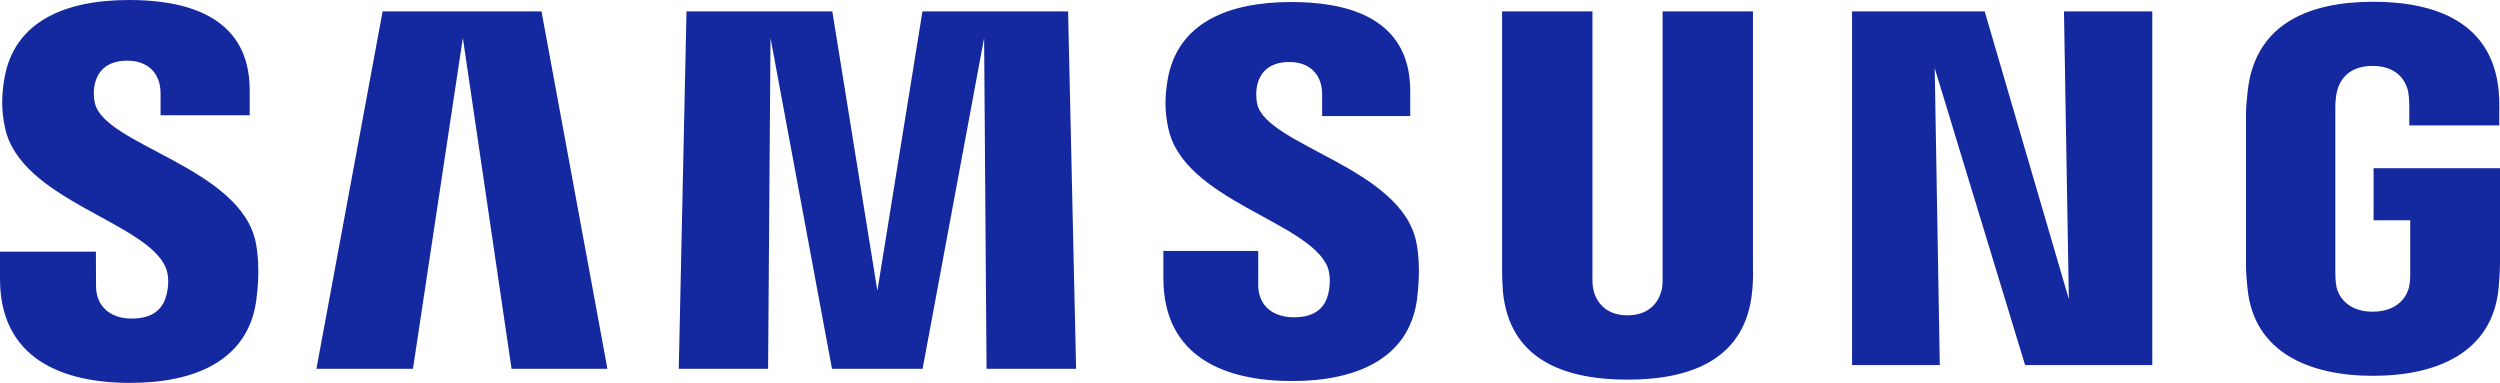
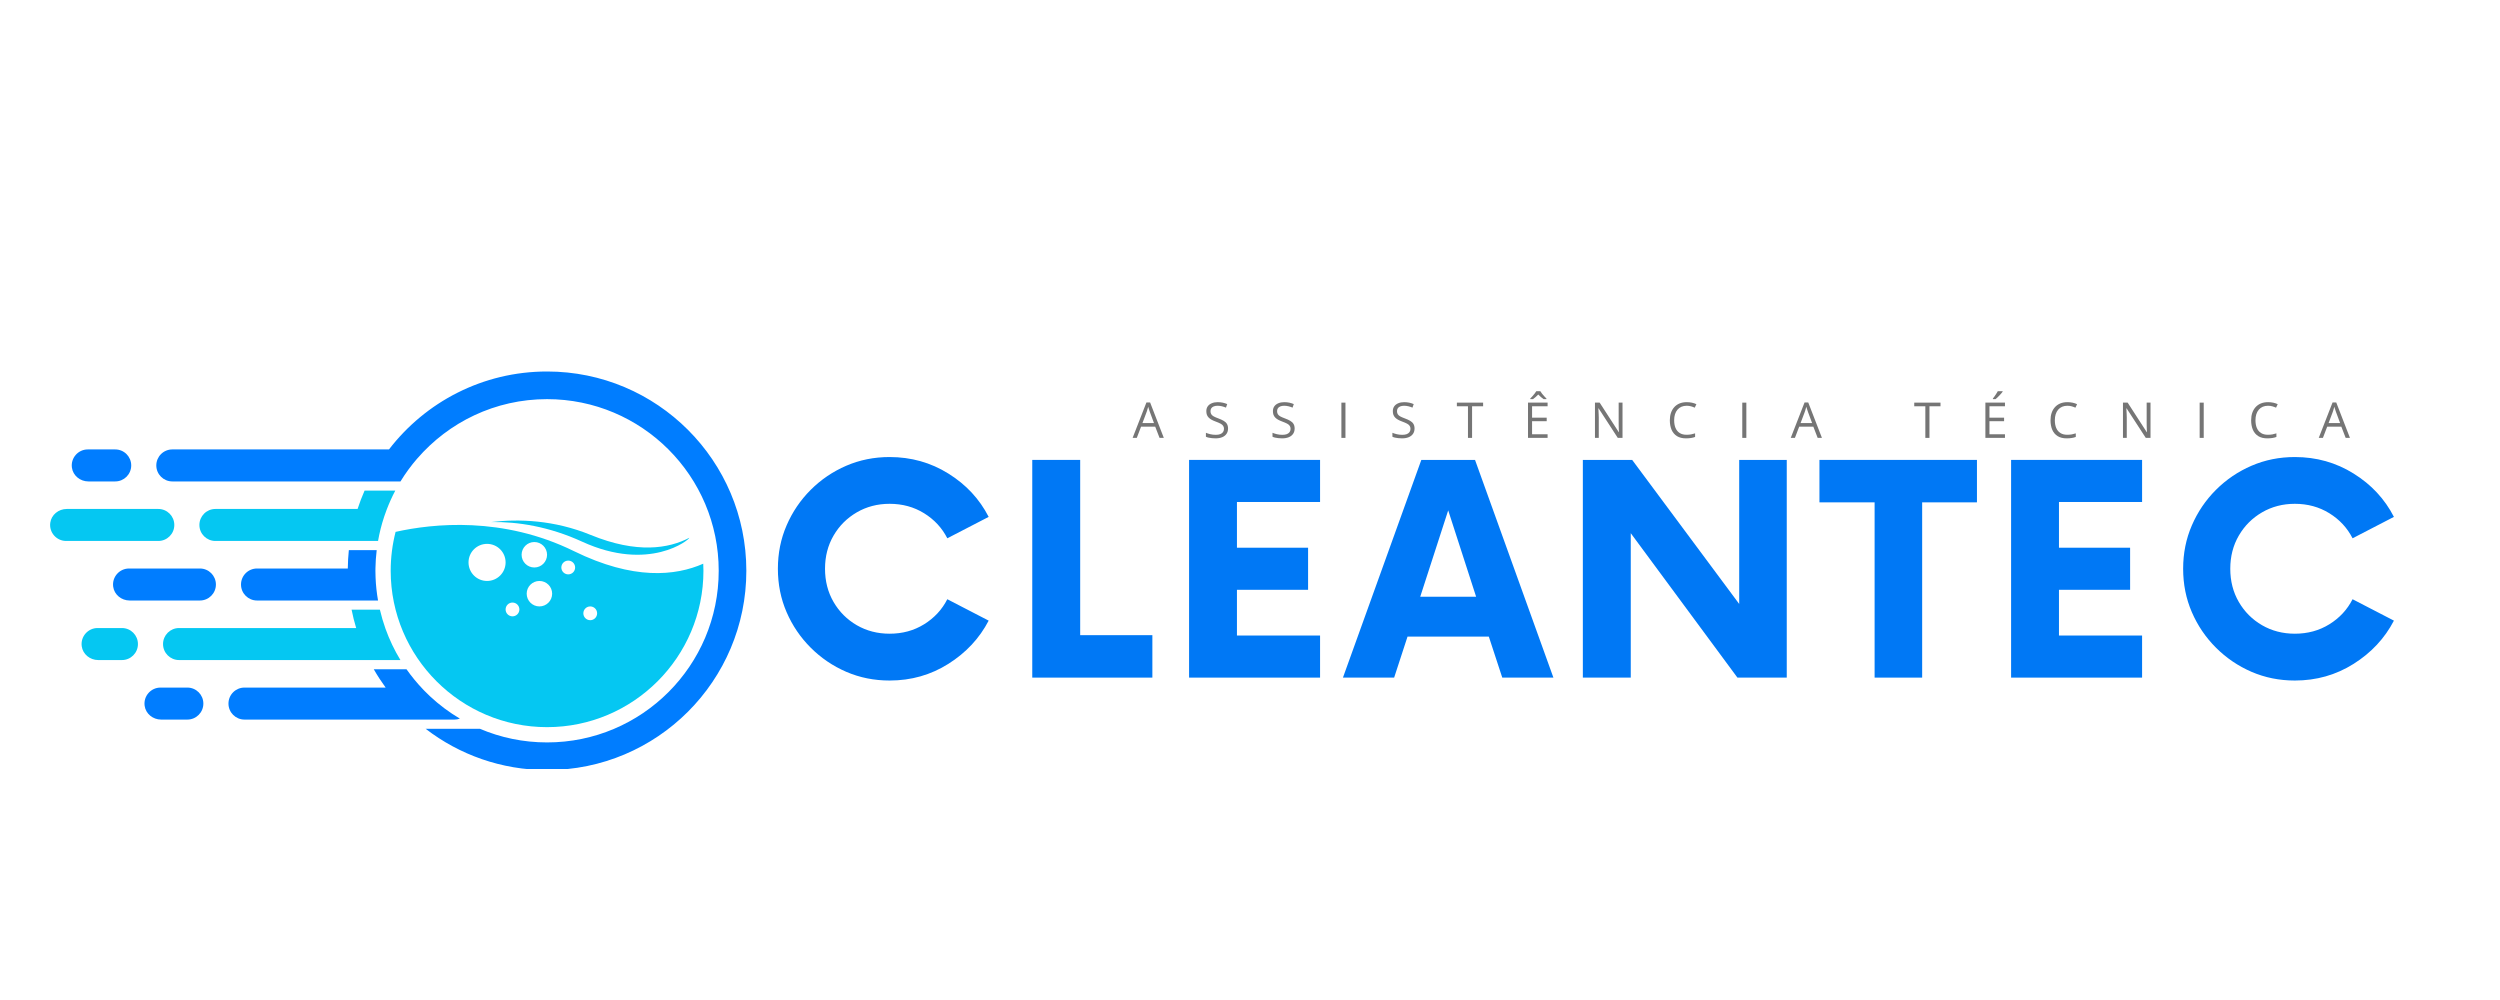
- <svg xmlns="http://www.w3.org/2000/svg" version="1.1" id="svg2" xml:space="preserve" width="7051.402" height="1080" viewBox="0 0 7051.402 1080">
-   <defs id="defs6">
-     <clipPath clipPathUnits="userSpaceOnUse" id="clipPath16">
-       <path d="M 0,166.885 H 628.238 V 0 H 0 Z" id="path14" />
+ <svg xmlns="http://www.w3.org/2000/svg" width="1000" zoomAndPan="magnify" viewBox="0 0 750 300" height="400" preserveAspectRatio="xMidYMid meet" version="1.0">
+   <defs>
+     <g />
+     <clipPath id="3a4b82d5d7">
+       <path d="M 46 111.453 L 223.902 111.453 L 223.902 230.703 L 46 230.703 Z M 46 111.453 " clip-rule="nonzero" />
    </clipPath>
  </defs>
-   <g id="g8" transform="matrix(12.94405,0,0,-12.94405,-540.0362,1620.023)">
-     <g id="g10">
-       <g id="g12" clip-path="url(#clipPath16)">
-         <g id="g18" transform="translate(558.9328,88.5098)">
-           <path d="m 0,0 v -11.358 h 7.982 v -11.269 c 0.025,-1.007 -0.03,-2.093 -0.203,-2.962 -0.317,-2.102 -2.314,-5.681 -7.98,-5.681 -5.632,0 -7.593,3.579 -7.933,5.681 -0.143,0.869 -0.204,1.955 -0.204,2.962 v 35.593 c 0,1.259 0.085,2.637 0.352,3.68 0.387,1.897 2.068,5.638 7.743,5.638 5.957,0 7.444,-3.944 7.785,-5.638 0.224,-1.122 0.237,-3.004 0.237,-3.004 V 9.32 h 19.613 v 2.555 c 0,0 0.089,2.666 -0.149,5.154 C 25.769,31.638 13.732,36.26 -0.07,36.26 c -13.827,0 -25.62,-4.665 -27.338,-19.231 -0.155,-1.332 -0.392,-3.728 -0.392,-5.154 v -32.742 c 0,-1.426 0.046,-2.53 0.31,-5.136 1.28,-14.207 13.593,-19.243 27.365,-19.243 13.857,0 26.085,5.036 27.387,19.243 0.231,2.606 0.255,3.71 0.286,5.136 V 0 Z m -135.235,34.165 h -19.696 v -57.613 c 0.031,-1.004 0,-2.132 -0.173,-2.959 -0.411,-1.934 -2.05,-5.656 -7.484,-5.656 -5.364,0 -7.046,3.722 -7.426,5.656 -0.197,0.827 -0.222,1.955 -0.197,2.959 v 57.613 h -19.69 V -21.66 c -0.025,-1.439 0.088,-4.379 0.173,-5.149 1.359,-14.547 12.824,-19.27 27.14,-19.27 14.344,0 25.802,4.723 27.186,19.27 0.109,0.77 0.252,3.71 0.167,5.149 z m -180.97,0 -9.825,-60.876 -9.819,60.876 h -31.771 l -1.685,-77.878 h 19.464 l 0.527,72.094 13.392,-72.094 h 19.748 l 13.404,72.094 0.529,-72.094 h 19.513 l -1.742,77.878 z m -117.631,0 -14.426,-77.878 h 21.037 l 10.871,72.094 10.61,-72.094 h 20.891 l -14.366,77.878 z m 367.435,-62.701 -18.34,62.701 h -28.9 v -77.066 h 19.118 l -1.11,64.707 19.696,-64.707 h 27.717 v 77.066 h -19.243 z m -176.838,42.433 c -0.346,1.538 -0.246,3.172 -0.067,4.026 0.557,2.493 2.232,5.212 7.058,5.212 4.498,0 7.135,-2.804 7.135,-7.012 v -4.762 h 19.2 v 5.428 c 0,16.78 -15.044,19.416 -25.936,19.416 -13.718,0 -24.921,-4.522 -26.967,-17.148 -0.541,-3.436 -0.675,-6.486 0.186,-10.378 3.336,-15.743 30.743,-20.31 34.721,-30.266 0.702,-1.886 0.501,-4.291 0.143,-5.708 -0.596,-2.591 -2.339,-5.197 -7.506,-5.197 -4.846,0 -7.763,2.786 -7.763,6.985 l -0.006,7.474 h -20.666 v -5.941 c 0,-17.215 13.484,-22.409 28.007,-22.409 13.909,0 25.397,4.753 27.24,17.637 0.879,6.657 0.216,10.993 -0.137,12.626 -3.22,16.147 -32.431,21.004 -34.642,30.017 m -253.273,0.191 c -0.377,1.57 -0.289,3.227 -0.079,4.091 0.532,2.481 2.217,5.248 7.128,5.248 4.555,0 7.237,-2.831 7.237,-7.073 v -4.82 h 19.425 v 5.471 c 0,16.941 -15.274,19.641 -26.285,19.641 -13.833,0 -25.136,-4.592 -27.204,-17.309 -0.566,-3.491 -0.663,-6.562 0.155,-10.497 3.372,-15.922 31.05,-20.526 35.077,-30.601 0.754,-1.873 0.526,-4.278 0.152,-5.75 -0.639,-2.618 -2.396,-5.261 -7.606,-5.261 -4.865,0 -7.775,2.834 -7.775,7.091 l -0.027,7.494 h -20.898 v -5.955 c 0,-17.412 13.675,-22.648 28.311,-22.648 14.071,0 25.626,4.795 27.511,17.828 0.937,6.718 0.234,11.09 -0.082,12.748 -3.287,16.345 -32.823,21.186 -35.04,30.302" style="fill:#1428a0;fill-opacity:1;fill-rule:nonzero;stroke:none" id="path20" />
-         </g>
-       </g>
-     </g>
-   </g>
+   <g fill="#0078f5" fill-opacity="1">
+     <g transform="translate(229.335, 203.2839)">
+       <g>
+         <path d="M 37.547 0.875 C 32.91 0.875 28.578 0.004 24.547 -1.734 C 20.516 -3.484 16.957 -5.898 13.875 -8.984 C 10.789 -12.066 8.379 -15.617 6.641 -19.641 C 4.898 -23.672 4.031 -28.008 4.031 -32.656 C 4.031 -37.301 4.898 -41.633 6.641 -45.656 C 8.379 -49.688 10.789 -53.242 13.875 -56.328 C 16.957 -59.41 20.516 -61.82 24.547 -63.562 C 28.578 -65.301 32.91 -66.172 37.547 -66.172 C 44.004 -66.172 49.879 -64.52 55.172 -61.219 C 60.473 -57.926 64.504 -53.594 67.266 -48.219 L 54.859 -41.797 C 53.266 -44.922 50.941 -47.426 47.891 -49.312 C 44.848 -51.195 41.398 -52.141 37.547 -52.141 C 33.922 -52.141 30.641 -51.285 27.703 -49.578 C 24.766 -47.867 22.441 -45.547 20.734 -42.609 C 19.023 -39.672 18.172 -36.352 18.172 -32.656 C 18.172 -28.957 19.023 -25.633 20.734 -22.688 C 22.441 -19.75 24.766 -17.426 27.703 -15.719 C 30.641 -14.02 33.922 -13.172 37.547 -13.172 C 41.398 -13.172 44.848 -14.113 47.891 -16 C 50.941 -17.883 53.266 -20.391 54.859 -23.516 L 67.266 -17.094 C 64.504 -11.789 60.473 -7.469 55.172 -4.125 C 49.879 -0.789 44.004 0.875 37.547 0.875 Z M 37.547 0.875 " />
+       </g>
+     </g>
+   </g>
+   <g fill="#0078f5" fill-opacity="1">
+     <g transform="translate(303.2582, 203.2839)">
+       <g>
+         <path d="M 20.797 -12.734 L 42.453 -12.734 L 42.453 0 L 6.422 0 L 6.422 -65.312 L 20.797 -65.312 Z M 20.797 -12.734 " />
+       </g>
+     </g>
+   </g>
+   <g fill="#0078f5" fill-opacity="1">
+     <g transform="translate(349.7542, 203.2839)">
+       <g>
+         <path d="M 46.266 -52.688 L 21.328 -52.688 L 21.328 -38.969 L 42.672 -38.969 L 42.672 -26.344 L 21.328 -26.344 L 21.328 -12.625 L 46.266 -12.625 L 46.266 0 L 6.969 0 L 6.969 -65.312 L 46.266 -65.312 Z M 46.266 -52.688 " />
+       </g>
+     </g>
+   </g>
+   <g fill="#0078f5" fill-opacity="1">
+     <g transform="translate(404.3042, 203.2839)">
+       <g>
+         <path d="M 46.375 0 L 42.344 -12.297 L 17.953 -12.297 L 13.938 0 L -1.422 0 L 22.094 -65.312 L 38.203 -65.312 L 61.719 0 Z M 21.766 -24.266 L 38.531 -24.266 L 30.156 -50.172 Z M 21.766 -24.266 " />
+       </g>
+     </g>
+   </g>
+   <g fill="#0078f5" fill-opacity="1">
+     <g transform="translate(468.432, 203.2839)">
+       <g>
+         <path d="M 53.328 -65.312 L 67.594 -65.312 L 67.594 0 L 52.797 0 L 20.797 -43.328 L 20.797 0 L 6.422 0 L 6.422 -65.312 L 21.219 -65.312 L 53.328 -22.094 Z M 53.328 -65.312 " />
+       </g>
+     </g>
+   </g>
+   <g fill="#0078f5" fill-opacity="1">
+     <g transform="translate(546.3822, 203.2839)">
+       <g>
+         <path d="M 46.703 -65.312 L 46.703 -52.578 L 30.266 -52.578 L 30.266 0 L 16 0 L 16 -52.578 L -0.547 -52.578 L -0.547 -65.312 Z M 46.703 -65.312 " />
+       </g>
+     </g>
+   </g>
+   <g fill="#0078f5" fill-opacity="1">
+     <g transform="translate(596.361, 203.2839)">
+       <g>
+         <path d="M 46.266 -52.688 L 21.328 -52.688 L 21.328 -38.969 L 42.672 -38.969 L 42.672 -26.344 L 21.328 -26.344 L 21.328 -12.625 L 46.266 -12.625 L 46.266 0 L 6.969 0 L 6.969 -65.312 L 46.266 -65.312 Z M 46.266 -52.688 " />
+       </g>
+     </g>
+   </g>
+   <g fill="#0078f5" fill-opacity="1">
+     <g transform="translate(650.911, 203.2839)">
+       <g>
+         <path d="M 37.547 0.875 C 32.91 0.875 28.578 0.004 24.547 -1.734 C 20.516 -3.484 16.957 -5.898 13.875 -8.984 C 10.789 -12.066 8.379 -15.617 6.641 -19.641 C 4.898 -23.672 4.031 -28.008 4.031 -32.656 C 4.031 -37.301 4.898 -41.633 6.641 -45.656 C 8.379 -49.688 10.789 -53.242 13.875 -56.328 C 16.957 -59.41 20.516 -61.82 24.547 -63.562 C 28.578 -65.301 32.91 -66.172 37.547 -66.172 C 44.004 -66.172 49.879 -64.52 55.172 -61.219 C 60.473 -57.926 64.504 -53.594 67.266 -48.219 L 54.859 -41.797 C 53.266 -44.922 50.941 -47.426 47.891 -49.312 C 44.848 -51.195 41.398 -52.141 37.547 -52.141 C 33.922 -52.141 30.641 -51.285 27.703 -49.578 C 24.766 -47.867 22.441 -45.547 20.734 -42.609 C 19.023 -39.672 18.172 -36.352 18.172 -32.656 C 18.172 -28.957 19.023 -25.633 20.734 -22.688 C 22.441 -19.75 24.766 -17.426 27.703 -15.719 C 30.641 -14.02 33.922 -13.172 37.547 -13.172 C 41.398 -13.172 44.848 -14.113 47.891 -16 C 50.941 -17.883 53.266 -20.391 54.859 -23.516 L 67.266 -17.094 C 64.504 -11.789 60.473 -7.469 55.172 -4.125 C 49.879 -0.789 44.004 0.875 37.547 0.875 Z M 37.547 0.875 " />
+       </g>
+     </g>
+   </g>
+   <g fill="#757575" fill-opacity="1">
+     <g transform="translate(339.7857, 131.3669)">
+       <g>
+         <path d="M 8.078 0 L 6.781 -3.359 L 2.531 -3.359 L 1.25 0 L 0 0 L 4.141 -10.625 L 5.25 -10.625 L 9.359 0 Z M 6.406 -4.453 L 5.172 -7.781 C 5.141 -7.863 5.094 -8.004 5.031 -8.203 C 4.969 -8.398 4.898 -8.602 4.828 -8.812 C 4.766 -9.031 4.711 -9.207 4.672 -9.344 C 4.617 -9.145 4.562 -8.945 4.5 -8.75 C 4.445 -8.551 4.395 -8.367 4.344 -8.203 C 4.289 -8.035 4.242 -7.895 4.203 -7.781 L 2.953 -4.453 Z M 6.406 -4.453 " />
+       </g>
+     </g>
+   </g>
+   <g fill="#757575" fill-opacity="1">
+     <g transform="translate(361.0079, 131.3669)">
+       <g>
+         <path d="M 7.406 -2.812 C 7.406 -2.188 7.25 -1.648 6.938 -1.203 C 6.633 -0.766 6.203 -0.43 5.641 -0.203 C 5.078 0.023 4.422 0.141 3.672 0.141 C 3.266 0.141 2.883 0.117 2.531 0.078 C 2.176 0.047 1.848 -0.004 1.547 -0.078 C 1.242 -0.148 0.984 -0.238 0.766 -0.344 L 0.766 -1.531 C 1.117 -1.375 1.555 -1.234 2.078 -1.109 C 2.598 -0.984 3.145 -0.922 3.719 -0.922 C 4.25 -0.922 4.695 -0.988 5.062 -1.125 C 5.426 -1.27 5.703 -1.473 5.891 -1.734 C 6.086 -2.004 6.188 -2.332 6.188 -2.719 C 6.188 -3.07 6.102 -3.367 5.938 -3.609 C 5.781 -3.859 5.516 -4.082 5.141 -4.281 C 4.773 -4.477 4.273 -4.691 3.641 -4.922 C 3.191 -5.086 2.797 -5.266 2.453 -5.453 C 2.117 -5.641 1.832 -5.852 1.594 -6.094 C 1.363 -6.332 1.188 -6.609 1.062 -6.922 C 0.945 -7.242 0.891 -7.613 0.891 -8.031 C 0.891 -8.594 1.031 -9.07 1.312 -9.469 C 1.602 -9.875 2.004 -10.18 2.516 -10.391 C 3.023 -10.609 3.613 -10.719 4.281 -10.719 C 4.844 -10.719 5.363 -10.664 5.844 -10.562 C 6.32 -10.457 6.758 -10.316 7.156 -10.141 L 6.781 -9.078 C 6.395 -9.242 5.988 -9.379 5.562 -9.484 C 5.133 -9.586 4.695 -9.641 4.25 -9.641 C 3.789 -9.641 3.406 -9.57 3.094 -9.438 C 2.781 -9.312 2.539 -9.125 2.375 -8.875 C 2.219 -8.633 2.141 -8.348 2.141 -8.016 C 2.141 -7.648 2.219 -7.344 2.375 -7.094 C 2.531 -6.844 2.781 -6.625 3.125 -6.438 C 3.469 -6.25 3.926 -6.051 4.5 -5.844 C 5.125 -5.613 5.648 -5.375 6.078 -5.125 C 6.516 -4.875 6.844 -4.566 7.062 -4.203 C 7.289 -3.836 7.406 -3.375 7.406 -2.812 Z M 7.406 -2.812 " />
+       </g>
+     </g>
+   </g>
+   <g fill="#757575" fill-opacity="1">
+     <g transform="translate(380.986, 131.3669)">
+       <g>
+         <path d="M 7.406 -2.812 C 7.406 -2.188 7.25 -1.648 6.938 -1.203 C 6.633 -0.766 6.203 -0.43 5.641 -0.203 C 5.078 0.023 4.422 0.141 3.672 0.141 C 3.266 0.141 2.883 0.117 2.531 0.078 C 2.176 0.047 1.848 -0.004 1.547 -0.078 C 1.242 -0.148 0.984 -0.238 0.766 -0.344 L 0.766 -1.531 C 1.117 -1.375 1.555 -1.234 2.078 -1.109 C 2.598 -0.984 3.145 -0.922 3.719 -0.922 C 4.25 -0.922 4.695 -0.988 5.062 -1.125 C 5.426 -1.27 5.703 -1.473 5.891 -1.734 C 6.086 -2.004 6.188 -2.332 6.188 -2.719 C 6.188 -3.07 6.102 -3.367 5.938 -3.609 C 5.781 -3.859 5.516 -4.082 5.141 -4.281 C 4.773 -4.477 4.273 -4.691 3.641 -4.922 C 3.191 -5.086 2.797 -5.266 2.453 -5.453 C 2.117 -5.641 1.832 -5.852 1.594 -6.094 C 1.363 -6.332 1.188 -6.609 1.062 -6.922 C 0.945 -7.242 0.891 -7.613 0.891 -8.031 C 0.891 -8.594 1.031 -9.07 1.312 -9.469 C 1.602 -9.875 2.004 -10.18 2.516 -10.391 C 3.023 -10.609 3.613 -10.719 4.281 -10.719 C 4.844 -10.719 5.363 -10.664 5.844 -10.562 C 6.32 -10.457 6.758 -10.316 7.156 -10.141 L 6.781 -9.078 C 6.395 -9.242 5.988 -9.379 5.562 -9.484 C 5.133 -9.586 4.695 -9.641 4.25 -9.641 C 3.789 -9.641 3.406 -9.57 3.094 -9.438 C 2.781 -9.312 2.539 -9.125 2.375 -8.875 C 2.219 -8.633 2.141 -8.348 2.141 -8.016 C 2.141 -7.648 2.219 -7.344 2.375 -7.094 C 2.531 -6.844 2.781 -6.625 3.125 -6.438 C 3.469 -6.25 3.926 -6.051 4.5 -5.844 C 5.125 -5.613 5.648 -5.375 6.078 -5.125 C 6.516 -4.875 6.844 -4.566 7.062 -4.203 C 7.289 -3.836 7.406 -3.375 7.406 -2.812 Z M 7.406 -2.812 " />
+       </g>
+     </g>
+   </g>
+   <g fill="#757575" fill-opacity="1">
+     <g transform="translate(400.9642, 131.3669)">
+       <g>
+         <path d="M 1.453 0 L 1.453 -10.578 L 2.672 -10.578 L 2.672 0 Z M 1.453 0 " />
+       </g>
+     </g>
+   </g>
+   <g fill="#757575" fill-opacity="1">
+     <g transform="translate(416.9571, 131.3669)">
+       <g>
+         <path d="M 7.406 -2.812 C 7.406 -2.188 7.25 -1.648 6.938 -1.203 C 6.633 -0.766 6.203 -0.43 5.641 -0.203 C 5.078 0.023 4.422 0.141 3.672 0.141 C 3.266 0.141 2.883 0.117 2.531 0.078 C 2.176 0.047 1.848 -0.004 1.547 -0.078 C 1.242 -0.148 0.984 -0.238 0.766 -0.344 L 0.766 -1.531 C 1.117 -1.375 1.555 -1.234 2.078 -1.109 C 2.598 -0.984 3.145 -0.922 3.719 -0.922 C 4.25 -0.922 4.695 -0.988 5.062 -1.125 C 5.426 -1.27 5.703 -1.473 5.891 -1.734 C 6.086 -2.004 6.188 -2.332 6.188 -2.719 C 6.188 -3.07 6.102 -3.367 5.938 -3.609 C 5.781 -3.859 5.516 -4.082 5.141 -4.281 C 4.773 -4.477 4.273 -4.691 3.641 -4.922 C 3.191 -5.086 2.797 -5.266 2.453 -5.453 C 2.117 -5.641 1.832 -5.852 1.594 -6.094 C 1.363 -6.332 1.188 -6.609 1.062 -6.922 C 0.945 -7.242 0.891 -7.613 0.891 -8.031 C 0.891 -8.594 1.031 -9.07 1.312 -9.469 C 1.602 -9.875 2.004 -10.18 2.516 -10.391 C 3.023 -10.609 3.613 -10.719 4.281 -10.719 C 4.844 -10.719 5.363 -10.664 5.844 -10.562 C 6.32 -10.457 6.758 -10.316 7.156 -10.141 L 6.781 -9.078 C 6.395 -9.242 5.988 -9.379 5.562 -9.484 C 5.133 -9.586 4.695 -9.641 4.25 -9.641 C 3.789 -9.641 3.406 -9.57 3.094 -9.438 C 2.781 -9.312 2.539 -9.125 2.375 -8.875 C 2.219 -8.633 2.141 -8.348 2.141 -8.016 C 2.141 -7.648 2.219 -7.344 2.375 -7.094 C 2.531 -6.844 2.781 -6.625 3.125 -6.438 C 3.469 -6.25 3.926 -6.051 4.5 -5.844 C 5.125 -5.613 5.648 -5.375 6.078 -5.125 C 6.516 -4.875 6.844 -4.566 7.062 -4.203 C 7.289 -3.836 7.406 -3.375 7.406 -2.812 Z M 7.406 -2.812 " />
+       </g>
+     </g>
+   </g>
+   <g fill="#757575" fill-opacity="1">
+     <g transform="translate(436.9353, 131.3669)">
+       <g>
+         <path d="M 4.688 0 L 3.453 0 L 3.453 -9.484 L 0.125 -9.484 L 0.125 -10.578 L 8 -10.578 L 8 -9.484 L 4.688 -9.484 Z M 4.688 0 " />
+       </g>
+     </g>
+   </g>
+   <g fill="#757575" fill-opacity="1">
+     <g transform="translate(456.9496, 131.3669)">
+       <g>
+         <path d="M 7.328 0 L 1.453 0 L 1.453 -10.578 L 7.328 -10.578 L 7.328 -9.484 L 2.672 -9.484 L 2.672 -6.062 L 7.062 -6.062 L 7.062 -5 L 2.672 -5 L 2.672 -1.078 L 7.328 -1.078 Z M 5.156 -14 C 5.27 -13.781 5.438 -13.535 5.656 -13.266 C 5.875 -12.992 6.102 -12.727 6.344 -12.469 C 6.582 -12.207 6.797 -11.984 6.984 -11.797 L 6.984 -11.625 L 6.141 -11.625 C 5.879 -11.801 5.609 -12.008 5.328 -12.25 C 5.055 -12.5 4.789 -12.754 4.531 -13.016 C 4.27 -12.754 4.004 -12.5 3.734 -12.25 C 3.473 -12.008 3.211 -11.801 2.953 -11.625 L 2.125 -11.625 L 2.125 -11.797 C 2.312 -11.984 2.52 -12.207 2.75 -12.469 C 2.977 -12.727 3.203 -12.992 3.422 -13.266 C 3.641 -13.535 3.812 -13.781 3.938 -14 Z M 5.156 -14 " />
+       </g>
+     </g>
+   </g>
+   <g fill="#757575" fill-opacity="1">
+     <g transform="translate(477.0363, 131.3669)">
+       <g>
+         <path d="M 9.719 0 L 8.297 0 L 2.531 -8.875 L 2.469 -8.875 C 2.488 -8.645 2.504 -8.379 2.516 -8.078 C 2.535 -7.773 2.551 -7.453 2.562 -7.109 C 2.582 -6.773 2.594 -6.43 2.594 -6.078 L 2.594 0 L 1.453 0 L 1.453 -10.578 L 2.859 -10.578 L 8.594 -1.719 L 8.656 -1.719 C 8.645 -1.883 8.629 -2.125 8.609 -2.438 C 8.598 -2.75 8.586 -3.082 8.578 -3.438 C 8.566 -3.801 8.562 -4.141 8.562 -4.453 L 8.562 -10.578 L 9.719 -10.578 Z M 9.719 0 " />
+       </g>
+     </g>
+   </g>
+   <g fill="#757575" fill-opacity="1">
+     <g transform="translate(500.0449, 131.3669)">
+       <g>
+         <path d="M 5.969 -9.641 C 5.383 -9.641 4.859 -9.539 4.391 -9.344 C 3.93 -9.145 3.535 -8.852 3.203 -8.469 C 2.879 -8.094 2.629 -7.633 2.453 -7.094 C 2.285 -6.562 2.203 -5.961 2.203 -5.297 C 2.203 -4.41 2.336 -3.641 2.609 -2.984 C 2.891 -2.328 3.305 -1.82 3.859 -1.469 C 4.41 -1.113 5.102 -0.938 5.938 -0.938 C 6.406 -0.938 6.848 -0.973 7.266 -1.047 C 7.68 -1.129 8.086 -1.234 8.484 -1.359 L 8.484 -0.281 C 8.098 -0.133 7.691 -0.031 7.266 0.031 C 6.836 0.102 6.332 0.141 5.75 0.141 C 4.676 0.141 3.781 -0.078 3.062 -0.516 C 2.344 -0.961 1.801 -1.594 1.438 -2.406 C 1.082 -3.227 0.906 -4.191 0.906 -5.297 C 0.906 -6.098 1.016 -6.828 1.234 -7.484 C 1.461 -8.148 1.789 -8.723 2.219 -9.203 C 2.656 -9.691 3.188 -10.066 3.812 -10.328 C 4.445 -10.586 5.172 -10.719 5.984 -10.719 C 6.516 -10.719 7.031 -10.664 7.531 -10.562 C 8.031 -10.457 8.477 -10.305 8.875 -10.109 L 8.375 -9.062 C 8.039 -9.219 7.672 -9.352 7.266 -9.469 C 6.867 -9.582 6.438 -9.641 5.969 -9.641 Z M 5.969 -9.641 " />
+       </g>
+     </g>
+   </g>
+   <g fill="#757575" fill-opacity="1">
+     <g transform="translate(521.2309, 131.3669)">
+       <g>
+         <path d="M 1.453 0 L 1.453 -10.578 L 2.672 -10.578 L 2.672 0 Z M 1.453 0 " />
+       </g>
+     </g>
+   </g>
+   <g fill="#757575" fill-opacity="1">
+     <g transform="translate(537.2239, 131.3669)">
+       <g>
+         <path d="M 8.078 0 L 6.781 -3.359 L 2.531 -3.359 L 1.25 0 L 0 0 L 4.141 -10.625 L 5.25 -10.625 L 9.359 0 Z M 6.406 -4.453 L 5.172 -7.781 C 5.141 -7.863 5.094 -8.004 5.031 -8.203 C 4.969 -8.398 4.898 -8.602 4.828 -8.812 C 4.766 -9.031 4.711 -9.207 4.672 -9.344 C 4.617 -9.145 4.562 -8.945 4.5 -8.75 C 4.445 -8.551 4.395 -8.367 4.344 -8.203 C 4.289 -8.035 4.242 -7.895 4.203 -7.781 L 2.953 -4.453 Z M 6.406 -4.453 " />
+       </g>
+     </g>
+   </g>
+   <g fill="#757575" fill-opacity="1">
+     <g transform="translate(558.446, 131.3669)">
+       <g />
+     </g>
+   </g>
+   <g fill="#757575" fill-opacity="1">
+     <g transform="translate(574.1497, 131.3669)">
+       <g>
+         <path d="M 4.688 0 L 3.453 0 L 3.453 -9.484 L 0.125 -9.484 L 0.125 -10.578 L 8 -10.578 L 8 -9.484 L 4.688 -9.484 Z M 4.688 0 " />
+       </g>
+     </g>
+   </g>
+   <g fill="#757575" fill-opacity="1">
+     <g transform="translate(594.164, 131.3669)">
+       <g>
+         <path d="M 7.328 0 L 1.453 0 L 1.453 -10.578 L 7.328 -10.578 L 7.328 -9.484 L 2.672 -9.484 L 2.672 -6.062 L 7.062 -6.062 L 7.062 -5 L 2.672 -5 L 2.672 -1.078 L 7.328 -1.078 Z M 6.625 -14 L 6.625 -13.859 C 6.531 -13.723 6.398 -13.555 6.234 -13.359 C 6.066 -13.16 5.879 -12.953 5.672 -12.734 C 5.473 -12.523 5.27 -12.32 5.062 -12.125 C 4.863 -11.938 4.676 -11.77 4.5 -11.625 L 3.703 -11.625 L 3.703 -11.812 C 3.859 -11.988 4.023 -12.207 4.203 -12.469 C 4.391 -12.727 4.566 -12.992 4.734 -13.266 C 4.91 -13.535 5.055 -13.781 5.172 -14 Z M 6.625 -14 " />
+       </g>
+     </g>
+   </g>
+   <g fill="#757575" fill-opacity="1">
+     <g transform="translate(614.2507, 131.3669)">
+       <g>
+         <path d="M 5.969 -9.641 C 5.383 -9.641 4.859 -9.539 4.391 -9.344 C 3.93 -9.145 3.535 -8.852 3.203 -8.469 C 2.879 -8.094 2.629 -7.633 2.453 -7.094 C 2.285 -6.562 2.203 -5.961 2.203 -5.297 C 2.203 -4.41 2.336 -3.641 2.609 -2.984 C 2.891 -2.328 3.305 -1.82 3.859 -1.469 C 4.41 -1.113 5.102 -0.938 5.938 -0.938 C 6.406 -0.938 6.848 -0.973 7.266 -1.047 C 7.68 -1.129 8.086 -1.234 8.484 -1.359 L 8.484 -0.281 C 8.098 -0.133 7.691 -0.031 7.266 0.031 C 6.836 0.102 6.332 0.141 5.75 0.141 C 4.676 0.141 3.781 -0.078 3.062 -0.516 C 2.344 -0.961 1.801 -1.594 1.438 -2.406 C 1.082 -3.227 0.906 -4.191 0.906 -5.297 C 0.906 -6.098 1.016 -6.828 1.234 -7.484 C 1.461 -8.148 1.789 -8.723 2.219 -9.203 C 2.656 -9.691 3.188 -10.066 3.812 -10.328 C 4.445 -10.586 5.172 -10.719 5.984 -10.719 C 6.516 -10.719 7.031 -10.664 7.531 -10.562 C 8.031 -10.457 8.477 -10.305 8.875 -10.109 L 8.375 -9.062 C 8.039 -9.219 7.672 -9.352 7.266 -9.469 C 6.867 -9.582 6.438 -9.641 5.969 -9.641 Z M 5.969 -9.641 " />
+       </g>
+     </g>
+   </g>
+   <g fill="#757575" fill-opacity="1">
+     <g transform="translate(635.4367, 131.3669)">
+       <g>
+         <path d="M 9.719 0 L 8.297 0 L 2.531 -8.875 L 2.469 -8.875 C 2.488 -8.645 2.504 -8.379 2.516 -8.078 C 2.535 -7.773 2.551 -7.453 2.562 -7.109 C 2.582 -6.773 2.594 -6.43 2.594 -6.078 L 2.594 0 L 1.453 0 L 1.453 -10.578 L 2.859 -10.578 L 8.594 -1.719 L 8.656 -1.719 C 8.645 -1.883 8.629 -2.125 8.609 -2.438 C 8.598 -2.75 8.586 -3.082 8.578 -3.438 C 8.566 -3.801 8.562 -4.141 8.562 -4.453 L 8.562 -10.578 L 9.719 -10.578 Z M 9.719 0 " />
+       </g>
+     </g>
+   </g>
+   <g fill="#757575" fill-opacity="1">
+     <g transform="translate(658.4453, 131.3669)">
+       <g>
+         <path d="M 1.453 0 L 1.453 -10.578 L 2.672 -10.578 L 2.672 0 Z M 1.453 0 " />
+       </g>
+     </g>
+   </g>
+   <g fill="#757575" fill-opacity="1">
+     <g transform="translate(674.4383, 131.3669)">
+       <g>
+         <path d="M 5.969 -9.641 C 5.383 -9.641 4.859 -9.539 4.391 -9.344 C 3.93 -9.145 3.535 -8.852 3.203 -8.469 C 2.879 -8.094 2.629 -7.633 2.453 -7.094 C 2.285 -6.562 2.203 -5.961 2.203 -5.297 C 2.203 -4.41 2.336 -3.641 2.609 -2.984 C 2.891 -2.328 3.305 -1.82 3.859 -1.469 C 4.41 -1.113 5.102 -0.938 5.938 -0.938 C 6.406 -0.938 6.848 -0.973 7.266 -1.047 C 7.68 -1.129 8.086 -1.234 8.484 -1.359 L 8.484 -0.281 C 8.098 -0.133 7.691 -0.031 7.266 0.031 C 6.836 0.102 6.332 0.141 5.75 0.141 C 4.676 0.141 3.781 -0.078 3.062 -0.516 C 2.344 -0.961 1.801 -1.594 1.438 -2.406 C 1.082 -3.227 0.906 -4.191 0.906 -5.297 C 0.906 -6.098 1.016 -6.828 1.234 -7.484 C 1.461 -8.148 1.789 -8.723 2.219 -9.203 C 2.656 -9.691 3.188 -10.066 3.812 -10.328 C 4.445 -10.586 5.172 -10.719 5.984 -10.719 C 6.516 -10.719 7.031 -10.664 7.531 -10.562 C 8.031 -10.457 8.477 -10.305 8.875 -10.109 L 8.375 -9.062 C 8.039 -9.219 7.672 -9.352 7.266 -9.469 C 6.867 -9.582 6.438 -9.641 5.969 -9.641 Z M 5.969 -9.641 " />
+       </g>
+     </g>
+   </g>
+   <g fill="#757575" fill-opacity="1">
+     <g transform="translate(695.6243, 131.3669)">
+       <g>
+         <path d="M 8.078 0 L 6.781 -3.359 L 2.531 -3.359 L 1.25 0 L 0 0 L 4.141 -10.625 L 5.25 -10.625 L 9.359 0 Z M 6.406 -4.453 L 5.172 -7.781 C 5.141 -7.863 5.094 -8.004 5.031 -8.203 C 4.969 -8.398 4.898 -8.602 4.828 -8.812 C 4.766 -9.031 4.711 -9.207 4.672 -9.344 C 4.617 -9.145 4.562 -8.945 4.5 -8.75 C 4.445 -8.551 4.395 -8.367 4.344 -8.203 C 4.289 -8.035 4.242 -7.895 4.203 -7.781 L 2.953 -4.453 Z M 6.406 -4.453 " />
+       </g>
+     </g>
+   </g>
+   <path fill="#05c7f2" d="M 206.797 161.328 C 200.668 164.547 191.141 166.18 177.215 160.484 C 166.227 155.988 155.68 155.629 147.348 156.617 C 155.312 156.469 164.793 157.988 174.629 162.496 C 194.801 171.738 206.855 161.859 206.797 161.328 " fill-opacity="1" fill-rule="nonzero" />
+   <path fill="#05c7f2" d="M 146.117 163.16 C 149.191 163.16 151.68 165.652 151.68 168.723 C 151.68 171.801 149.191 174.289 146.117 174.289 C 143.043 174.289 140.555 171.801 140.555 168.723 C 140.555 165.652 143.043 163.16 146.117 163.16 Z M 153.746 180.766 C 154.891 180.766 155.816 181.695 155.816 182.836 C 155.816 183.977 154.891 184.902 153.746 184.902 C 152.605 184.902 151.68 183.977 151.68 182.836 C 151.68 181.695 152.605 180.766 153.746 180.766 Z M 160.301 162.609 C 162.41 162.609 164.117 164.32 164.117 166.43 C 164.117 168.535 162.41 170.246 160.301 170.246 C 158.191 170.246 156.48 168.535 156.48 166.43 C 156.48 164.32 158.191 162.609 160.301 162.609 Z M 165.645 178.105 C 165.645 180.215 163.934 181.926 161.824 181.926 C 159.719 181.926 158.008 180.215 158.008 178.105 C 158.008 175.996 159.719 174.289 161.824 174.289 C 163.934 174.289 165.645 175.996 165.645 178.105 Z M 170.473 168.18 C 171.613 168.18 172.539 169.105 172.539 170.246 C 172.539 171.387 171.613 172.312 170.473 172.312 C 169.328 172.312 168.402 171.387 168.402 170.246 C 168.402 169.105 169.328 168.18 170.473 168.18 Z M 177.07 181.926 C 178.211 181.926 179.137 182.852 179.137 183.992 C 179.137 185.137 178.211 186.059 177.07 186.059 C 175.93 186.059 175.004 185.137 175.004 183.992 C 175.004 182.852 175.93 181.926 177.07 181.926 Z M 164.117 218.145 C 189.984 218.145 211.031 197.102 211.031 171.234 C 211.031 170.523 211.008 169.816 210.973 169.109 C 202.637 172.789 189.977 174.078 172.191 165.344 C 150.844 154.859 129.98 157.039 118.676 159.562 C 117.719 163.297 117.207 167.207 117.207 171.234 C 117.207 197.102 138.25 218.145 164.117 218.145 " fill-opacity="1" fill-rule="nonzero" />
+   <path fill="#05c7f2" d="M 107.277 152.688 L 64.621 152.688 C 61.973 152.688 59.82 154.84 59.82 157.492 C 59.82 160.145 61.973 162.289 64.621 162.289 L 113.414 162.289 C 113.844 159.832 114.449 157.434 115.219 155.109 C 115.262 154.973 115.312 154.84 115.355 154.703 C 115.566 154.086 115.785 153.473 116.016 152.867 C 116.762 150.914 117.617 149.016 118.582 147.188 L 109.371 147.188 C 108.582 148.977 107.891 150.812 107.277 152.688 " fill-opacity="1" fill-rule="nonzero" />
+   <path fill="#007dff" d="M 104.652 165.047 C 104.465 166.859 104.363 168.695 104.34 170.551 L 77.102 170.551 C 74.449 170.551 72.301 172.699 72.301 175.352 C 72.301 178.004 74.449 180.152 77.102 180.152 L 113.41 180.152 C 113.02 177.918 112.766 175.633 112.672 173.305 L 112.676 173.305 C 112.668 173.164 112.664 173.02 112.66 172.875 C 112.645 172.328 112.625 171.785 112.625 171.234 C 112.625 171.008 112.641 170.781 112.641 170.551 L 112.633 170.551 C 112.66 168.691 112.789 166.855 113.008 165.047 L 104.652 165.047 " fill-opacity="1" fill-rule="nonzero" />
+   <g clip-path="url(#3a4b82d5d7)">
+     <path fill="#007dff" d="M 164.117 111.449 C 144.801 111.449 127.629 120.613 116.699 134.828 L 51.691 134.828 C 49.043 134.828 46.891 136.977 46.891 139.629 C 46.891 142.281 49.043 144.43 51.691 144.43 L 120.145 144.43 C 121.625 142.008 123.301 139.723 125.148 137.582 L 125.16 137.582 C 134.602 126.66 148.547 119.742 164.117 119.742 C 192.559 119.742 215.613 142.797 215.613 171.234 C 215.613 199.676 192.559 222.727 164.117 222.727 C 156.965 222.727 150.156 221.27 143.965 218.633 L 127.684 218.633 C 137.77 226.398 150.402 231.02 164.117 231.02 C 197.137 231.02 223.902 204.254 223.902 171.234 C 223.902 138.215 197.137 111.449 164.117 111.449 " fill-opacity="1" fill-rule="nonzero" />
+   </g>
+   <path fill="#05c7f2" d="M 52.293 157.492 C 52.293 154.84 50.141 152.688 47.492 152.688 L 20.02 152.688 C 17.578 152.688 15.398 154.43 15.078 156.844 C 14.691 159.77 16.984 162.289 19.836 162.289 L 47.492 162.289 C 50.141 162.289 52.293 160.145 52.293 157.492 " fill-opacity="1" fill-rule="nonzero" />
+   <path fill="#007dff" d="M 26.508 144.43 L 34.562 144.43 C 37.215 144.43 39.367 142.281 39.367 139.629 C 39.367 136.977 37.215 134.828 34.562 134.828 L 26.328 134.828 C 23.477 134.828 21.184 137.348 21.57 140.273 C 21.891 142.691 24.07 144.43 26.508 144.43 " fill-opacity="1" fill-rule="nonzero" />
+   <path fill="#05c7f2" d="M 48.91 193.215 C 48.91 195.867 51.062 198.016 53.715 198.016 L 120.129 198.016 C 118.328 195.059 116.824 191.902 115.641 188.598 C 114.98 186.746 114.422 184.848 113.969 182.91 L 105.477 182.91 C 105.844 184.777 106.309 186.613 106.852 188.41 L 53.715 188.41 C 51.062 188.41 48.91 190.562 48.91 193.215 " fill-opacity="1" fill-rule="nonzero" />
+   <path fill="#007dff" d="M 137.965 215.59 C 134.766 213.699 131.785 211.469 129.078 208.953 C 128.504 208.418 127.945 207.867 127.395 207.309 C 127.242 207.152 127.09 206.992 126.938 206.836 C 125.129 204.945 123.457 202.918 121.949 200.773 L 112.129 200.773 C 113.215 202.676 114.41 204.508 115.691 206.273 L 73.34 206.273 C 70.688 206.273 68.539 208.426 68.539 211.074 C 68.539 213.727 70.688 215.875 73.34 215.875 L 136.352 215.875 C 136.918 215.875 137.461 215.773 137.965 215.59 " fill-opacity="1" fill-rule="nonzero" />
+   <path fill="#007dff" d="M 56.207 206.273 L 48.148 206.273 C 45.293 206.273 43 208.797 43.387 211.723 C 43.707 214.137 45.891 215.875 48.324 215.875 L 56.207 215.875 C 58.859 215.875 61.008 213.727 61.008 211.074 C 61.008 208.426 58.859 206.273 56.207 206.273 " fill-opacity="1" fill-rule="nonzero" />
+   <path fill="#007dff" d="M 33.953 175.996 C 34.273 178.414 36.453 180.152 38.891 180.152 L 59.973 180.152 C 62.625 180.152 64.773 178.004 64.773 175.352 C 64.773 172.699 62.625 170.551 59.973 170.551 L 38.711 170.551 C 35.855 170.551 33.566 173.074 33.953 175.996 " fill-opacity="1" fill-rule="nonzero" />
+   <path fill="#05c7f2" d="M 36.582 188.41 L 29.273 188.41 C 26.422 188.41 24.129 190.934 24.516 193.859 C 24.836 196.277 27.02 198.016 29.453 198.016 L 36.582 198.016 C 39.234 198.016 41.383 195.867 41.383 193.215 C 41.383 190.562 39.234 188.41 36.582 188.41 " fill-opacity="1" fill-rule="nonzero" />
</svg>
